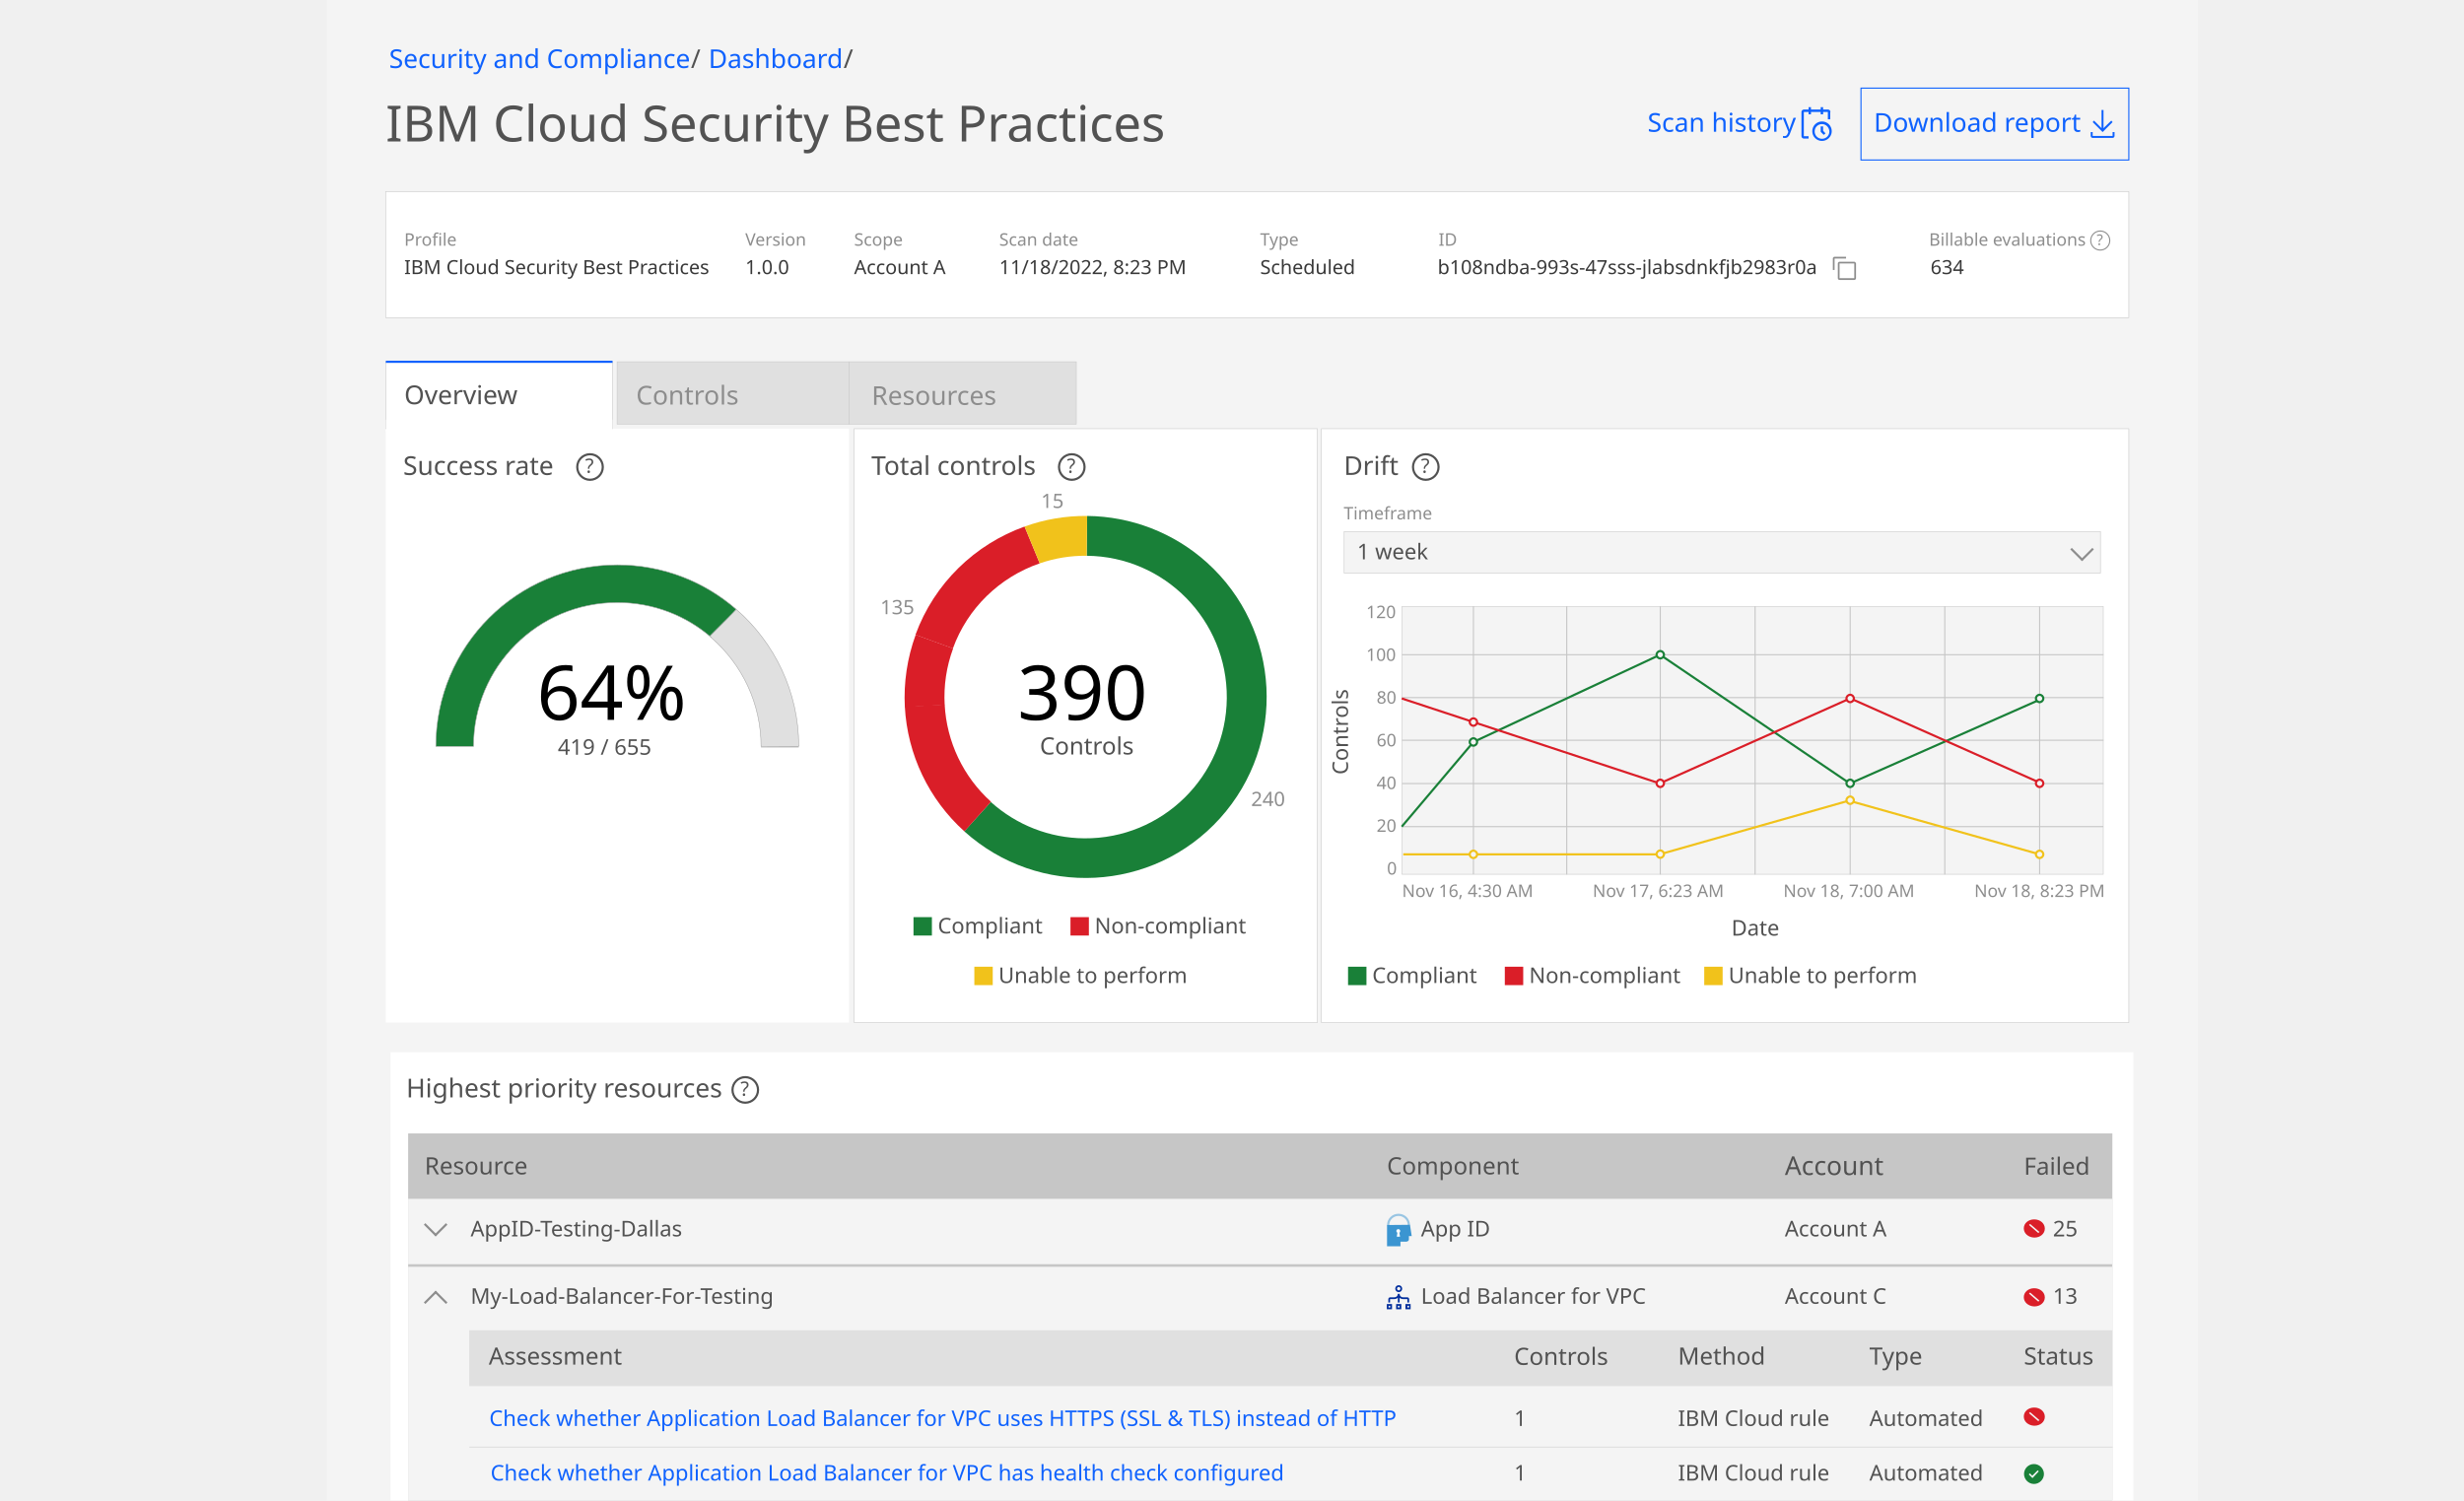
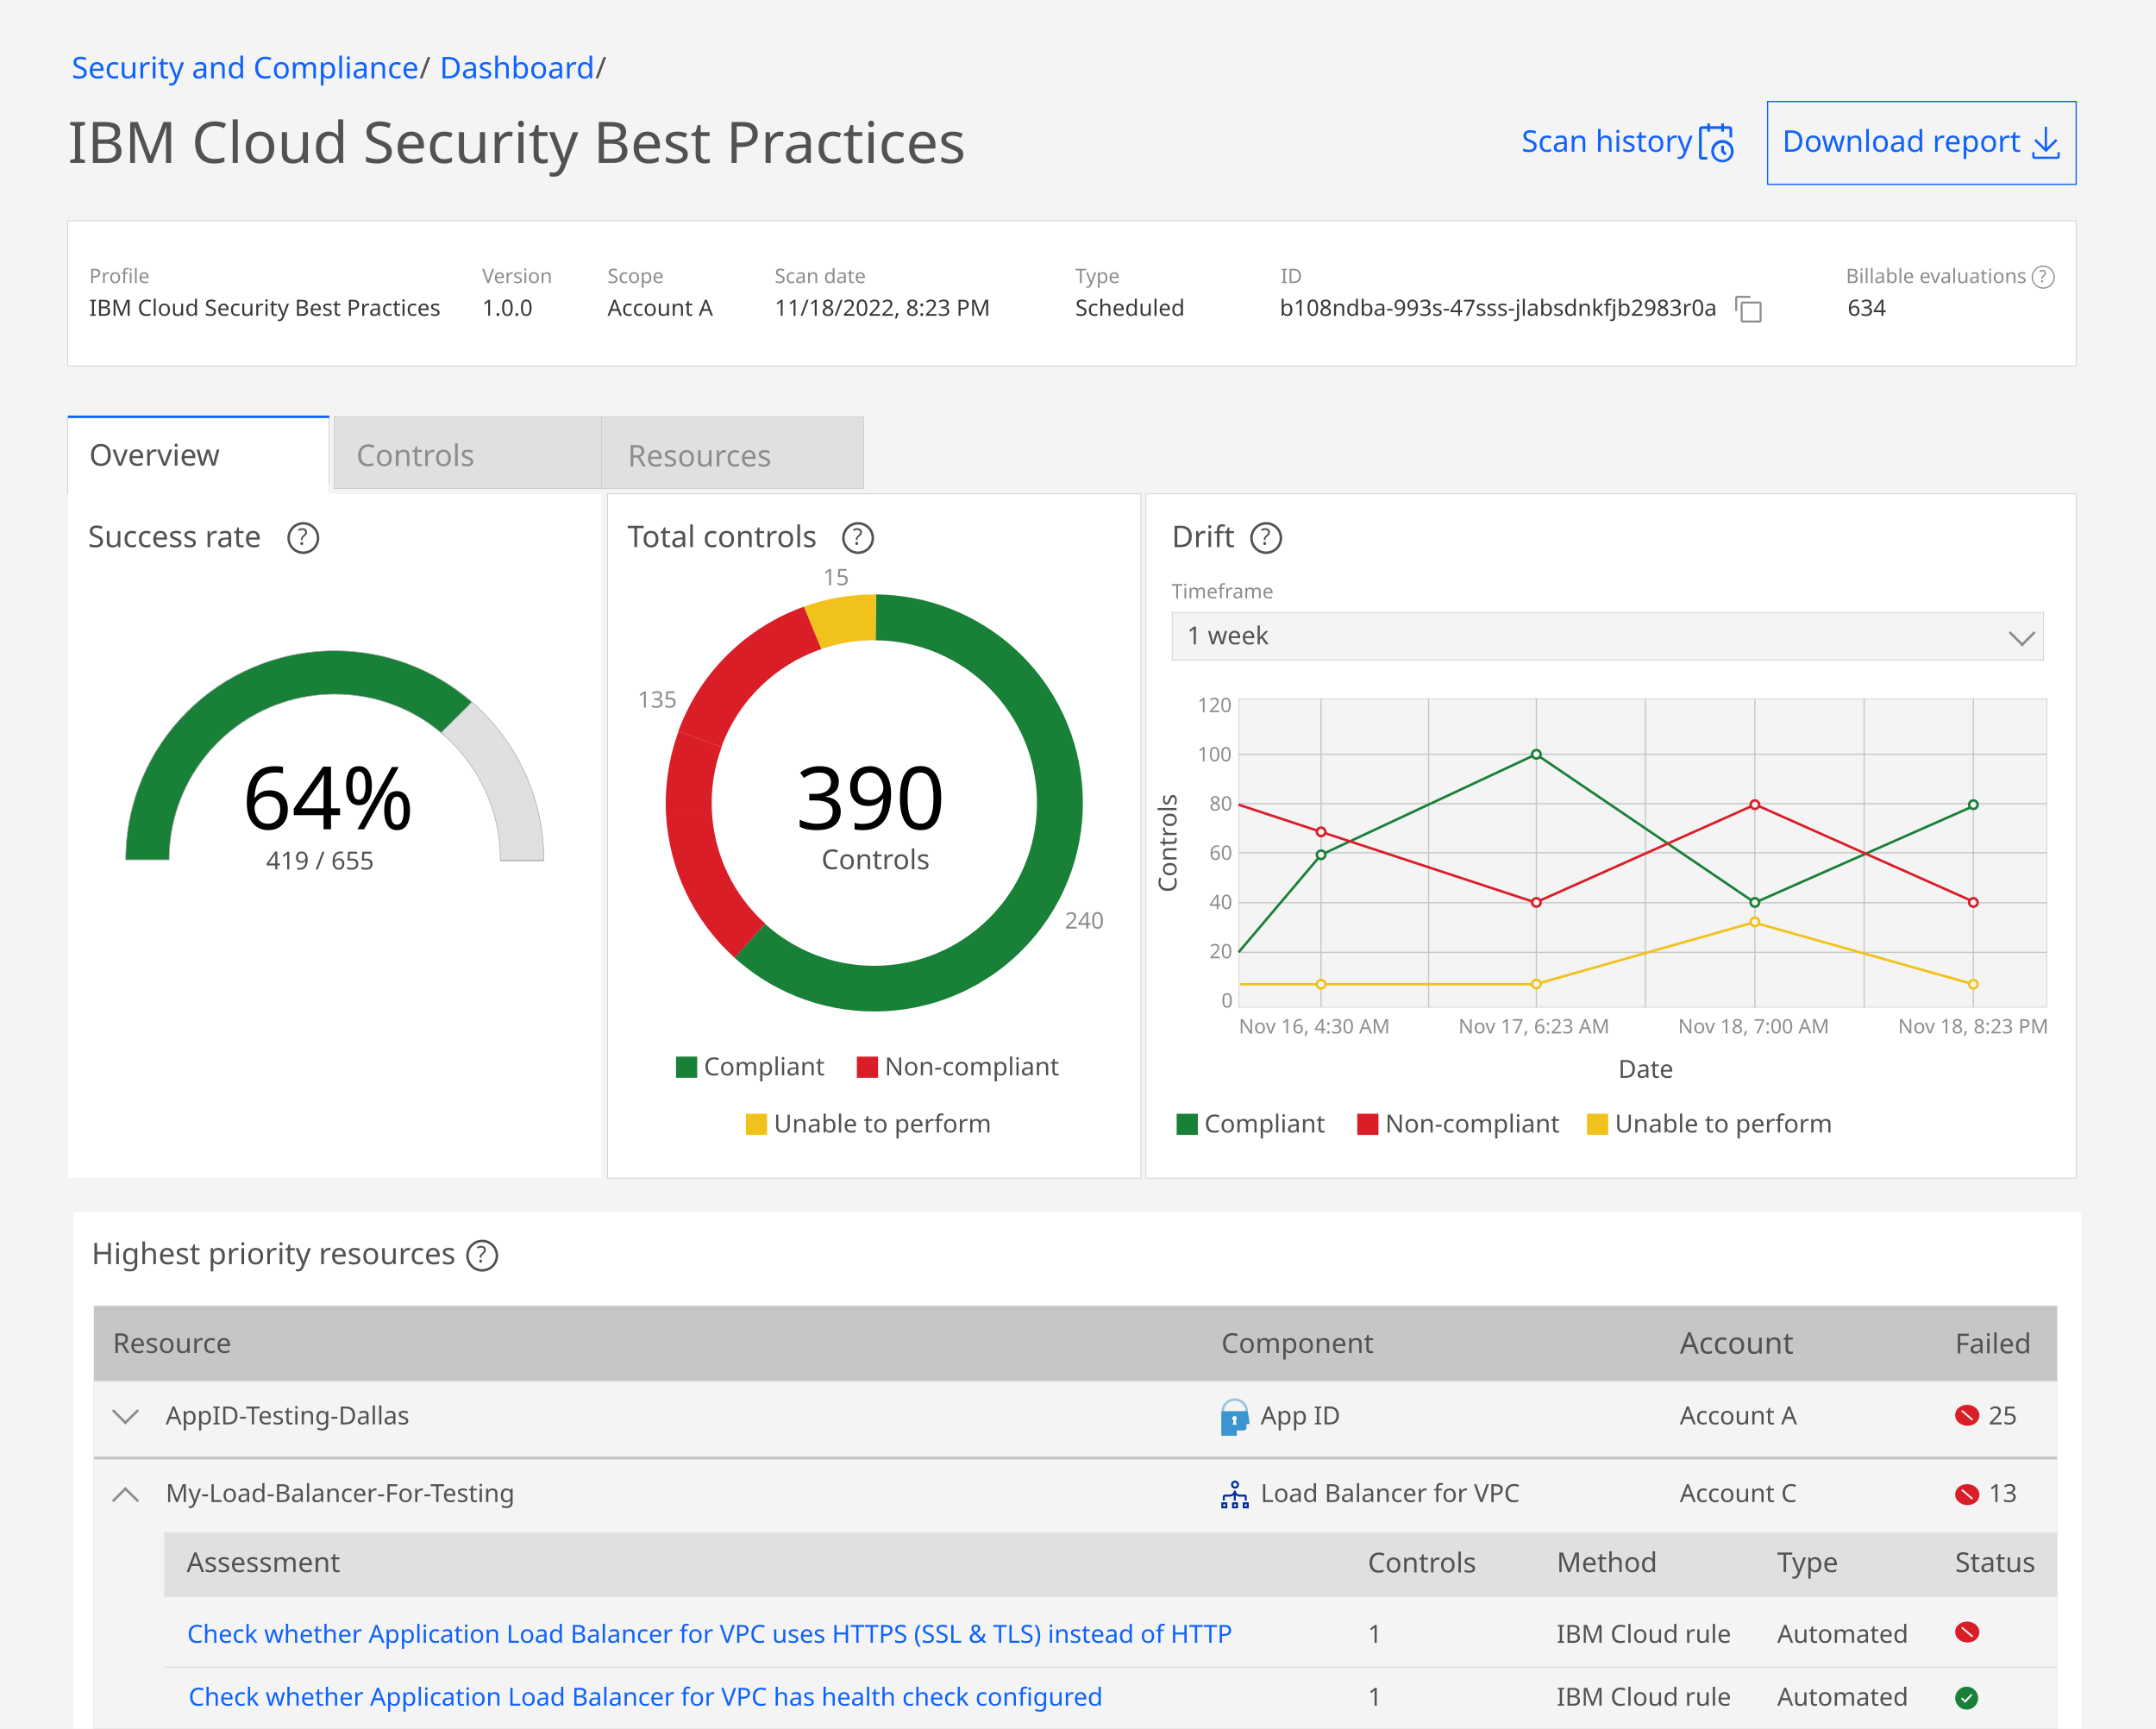
- <svg xmlns="http://www.w3.org/2000/svg" version="1.1" x="0px" y="0px" viewBox="0 0 1138 693" style="enable-background:new 0 0 1138 693;" xml:space="preserve">
+ <svg xmlns="http://www.w3.org/2000/svg" version="1.1" x="0px" y="0px" viewBox="0 0 864.3 693" style="enable-background:new 0 0 864.3 693;" xml:space="preserve">
  <style type="text/css">
	.st0{fill:#F4F4F4;}
	.st1{fill:#FFFFFF;}
	.st2{fill:#FFFFFF;stroke:#C6C6C6;stroke-width:0.25;stroke-miterlimit:10;}
	.st3{fill:#E0E0E0;stroke:#C6C6C6;stroke-width:0.25;stroke-miterlimit:10;}
	.st4{fill:#F4F4F4;stroke:#C6C6C6;stroke-width:0.25;stroke-miterlimit:10;}
	.st5{fill:#8D8D8D;}
	.st6{font-family:'IBMPlexSans-Medium';}
	.st7{font-size:8px;}
	.st8{fill:none;stroke:#C6C6C6;stroke-width:0.5;stroke-miterlimit:10;}
	.st9{fill:none;stroke:#198038;stroke-miterlimit:10;}
	.st10{fill:none;stroke:#DA1E28;stroke-miterlimit:10;}
	.st11{fill:none;stroke:#F1C21B;stroke-miterlimit:10;}
	.st12{fill:#198038;stroke:#A8A8A8;stroke-width:0.25;stroke-miterlimit:10;}
	.st13{fill:none;stroke:#A8A8A8;stroke-miterlimit:10;}
	.st14{fill:#E0E0E0;stroke:#A8A8A8;stroke-width:0.25;stroke-miterlimit:10;}
	.st15{fill:none;stroke:#0F62FE;stroke-miterlimit:10;}
	.st16{fill:#F4F4F4;stroke:#198038;stroke-miterlimit:10;}
	.st17{fill:#F4F4F4;stroke:#DA1E28;stroke-miterlimit:10;}
	.st18{fill:#F4F4F4;stroke:#F1C21B;stroke-miterlimit:10;}
- 	.st19{font-family:'IBMPlexSans';}
- 	.st20{font-size:34.972px;}
- 	.st21{fill:#525252;}
- 	.st22{font-family:'IBMPlexSans-Bold';}
- 	.st23{font-size:12px;}
- 	.st24{font-size:10px;}
- 	.st25{fill:#198038;}
- 	.st26{fill:#DA1E28;}
- 	.st27{fill:#F1C21B;}
- 	.st28{font-size:10.993px;}
- 	.st29{font-size:9.161px;}
- 	.st30{font-size:23px;}
- 	.st31{enable-background:new    ;}
- 	.st32{fill:#0F62FE;}
- 	.st33{fill:none;stroke:#0F62FE;stroke-width:0.5;stroke-miterlimit:10;}
- 	.st34{fill:none;stroke:#525252;stroke-miterlimit:10;}
- 	.st35{font-family:'IBMPlexSans-SemiBold';}
- 	.st36{fill:none;stroke:#8D8D8D;stroke-miterlimit:10;}
- 	.st37{fill:#393939;}
- 	.st38{font-size:9px;}
- 	.st39{fill:#C6C6C6;}
- 	.st40{fill:none;stroke:#8D8D8D;stroke-width:0.5;stroke-miterlimit:10;}
- 	.st41{font-size:6.79px;}
- 	.st42{font-size:11px;}
- 	.st43{fill:#E0E0E0;}
- 	.st44{fill:none;stroke:#E0E0E0;stroke-width:0.5;stroke-miterlimit:10;}
- 	.st45{opacity:0.5;fill:#3B95D1;enable-background:new    ;}
- 	.st46{fill:#3B95D1;}
- 	.st47{fill:#002D9C;}
+ 	.st19{fill:#198038;}
+ 	.st20{fill:#DA1E28;}
+ 	.st21{fill:#F1C21B;}
+ 	.st22{fill:none;stroke:#8D8D8D;stroke-miterlimit:10;}
+ 	.st23{fill:#C6C6C6;}
+ 	.st24{fill:#E0E0E0;}
+ 	.st25{opacity:0.5;fill:#3B95D1;enable-background:new    ;}
+ 	.st26{fill:#3B95D1;}
+ 	.st27{fill:#002D9C;}
+ 	.st28{fill:none;stroke:#0F62FE;stroke-width:0.5;stroke-miterlimit:10;}
+ 	.st29{fill:none;stroke:#525252;stroke-miterlimit:10;}
+ 	.st30{fill:#525252;}
+ 	.st31{font-family:'IBMPlexSans-Bold';}
+ 	.st32{font-size:9.161px;}
+ 	.st33{fill:#0F62FE;}
+ 	.st34{fill:none;stroke:#8D8D8D;stroke-width:0.5;stroke-miterlimit:10;}
+ 	.st35{font-family:'IBMPlexSans';}
+ 	.st36{font-size:34.972px;}
+ 	.st37{font-size:12px;}
+ 	.st38{font-size:10px;}
+ 	.st39{font-size:10.993px;}
+ 	.st40{font-size:23px;}
+ 	.st41{enable-background:new    ;}
+ 	.st42{font-family:'IBMPlexSans-SemiBold';}
+ 	.st43{fill:#393939;}
+ 	.st44{font-size:9px;}
+ 	.st45{font-size:6.79px;}
+ 	.st46{font-size:11px;}
+ 	.st47{fill:none;stroke:#E0E0E0;stroke-width:0.5;stroke-miterlimit:10;}
</style>
  <g id="Layer_1">
-     <rect x="150.9" class="st0" width="864.3" height="693" />
-     <rect x="178.2" y="198" class="st1" width="213.9" height="274.3" />
-     <rect x="178.1" y="88.5" class="st2" width="805.1" height="58.2" />
-     <rect x="178.2" y="167.1" class="st2" width="104.7" height="30.9" />
-     <rect x="285" y="167.1" class="st3" width="107.1" height="28.8" />
-     <rect x="392.1" y="167.1" class="st3" width="105" height="28.8" />
-     <rect x="178.3" y="193.8" class="st1" width="104.5" height="6" />
-     <rect x="394.5" y="198" class="st2" width="213.9" height="274.3" />
-     <rect x="610.3" y="198" class="st2" width="372.9" height="274.3" />
-     <rect x="620.8" y="245.5" class="st4" width="349.3" height="19.2" />
-     <rect x="647.5" y="280.1" class="st4" width="323.9" height="123.7" />
-     <text transform="matrix(1 0 0 1 640.5709 403.9306)" class="st5 st6 st7">0</text>
-     <text transform="matrix(1 0 0 1 635.7716 384.1917)" class="st5 st6 st7">20</text>
-     <text transform="matrix(1 0 0 1 499.4102 402.6302)" class="st5 st6 st7">20</text>
-     <text transform="matrix(1 0 0 1 499.4102 402.6302)" class="st5 st6 st7">20</text>
-     <text transform="matrix(1 0 0 1 635.7711 364.453)" class="st5 st6 st7">40</text>
-     <text transform="matrix(1 0 0 1 635.7715 344.7148)" class="st5 st6 st7">60</text>
-     <text transform="matrix(1 0 0 1 635.7712 324.9757)" class="st5 st6 st7">80</text>
-     <text transform="matrix(1 0 0 1 630.9709 305.2371)" class="st5 st6 st7">100</text>
-     <text transform="matrix(1 0 0 1 630.9712 285.498)" class="st5 st6 st7">120</text>
-     <text transform="matrix(1 0 0 1 647.5396 414.2992)" class="st5 st6 st7">Nov 16, 4:30 AM</text>
-     <text transform="matrix(1 0 0 1 735.5908 414.2993)" class="st5 st6 st7">Nov 17, 6:23 AM</text>
-     <text transform="matrix(1 0 0 1 823.641 414.2984)" class="st5 st6 st7">Nov 18, 7:00 AM</text>
-     <text transform="matrix(1 0 0 1 911.8309 414.2985)" class="st5 st6 st7">Nov 18, 8:23 PM</text>
-     <line class="st8" x1="680.5" y1="280" x2="680.5" y2="403.8" />
-     <line class="st8" x1="766.8" y1="280" x2="766.8" y2="403.9" />
-     <line class="st8" x1="854.5" y1="280.1" x2="854.5" y2="403.9" />
-     <line class="st8" x1="942" y1="280.1" x2="942" y2="403.8" />
-     <line class="st8" x1="723.6" y1="280" x2="723.6" y2="403.9" />
-     <line class="st8" x1="810.6" y1="280" x2="810.6" y2="403.9" />
-     <line class="st8" x1="898.2" y1="280" x2="898.2" y2="403.9" />
-     <line class="st8" x1="971.4" y1="381.8" x2="647.4" y2="381.8" />
-     <line class="st8" x1="971.5" y1="361.9" x2="647.5" y2="361.9" />
-     <line class="st8" x1="971.5" y1="341.9" x2="647.5" y2="341.9" />
-     <line class="st8" x1="971.5" y1="322.2" x2="647.5" y2="322.2" />
-     <line class="st8" x1="971.5" y1="302.4" x2="647.5" y2="302.4" />
-     <line class="st9" x1="680.5" y1="342.7" x2="766.7" y2="302.4" />
-     <line class="st9" x1="766.7" y1="302.4" x2="854.4" y2="361.9" />
-     <line class="st9" x1="853.9" y1="362.1" x2="943.3" y2="322.6" />
-     <line class="st9" x1="647.4" y1="381.8" x2="680.5" y2="342.7" />
-     <line class="st10" x1="647.4" y1="322.6" x2="766.7" y2="361.9" />
-     <line class="st10" x1="766.4" y1="361.9" x2="854.4" y2="322.6" />
-     <line class="st10" x1="854" y1="322.3" x2="942.5" y2="361.7" />
-     <line class="st11" x1="648.1" y1="394.6" x2="766.7" y2="394.6" />
-     <line class="st11" x1="766.5" y1="394.6" x2="853.9" y2="369.8" />
-     <line class="st11" x1="853.9" y1="369.8" x2="942" y2="394.6" />
-     <path class="st12" d="M328.6,294.5c-11.6-10.1-26.8-16.2-43.5-16.2c-36.7,0-66.4,29.7-66.4,66.4h-17.4c0-46.3,37.5-83.8,83.8-83.8   c21,0,40.2,7.7,54.9,20.5" />
-     <line class="st13" x1="351.5" y1="344.7" x2="368.9" y2="344.7" />
-     <path class="st14" d="M368.9,344.7c0-25.2-11.2-47.9-28.8-63.2l-12.2,12.2l0.7,0.9c14,12.2,22.9,30.1,22.9,50.2" />
-     <line class="st15" x1="178.2" y1="167.1" x2="282.9" y2="167.1" />
-     <circle class="st16" cx="766.8" cy="302.4" r="1.7" />
-     <circle class="st16" cx="680.5" cy="342.7" r="1.7" />
-     <circle class="st17" cx="766.8" cy="361.8" r="1.7" />
-     <circle class="st18" cx="680.5" cy="394.6" r="1.7" />
-     <circle class="st18" cx="766.8" cy="394.5" r="1.7" />
-     <circle class="st17" cx="854.5" cy="322.6" r="1.7" />
-     <circle class="st16" cx="854.5" cy="361.8" r="1.7" />
-     <circle class="st18" cx="854.5" cy="369.6" r="1.7" />
-     <circle class="st16" cx="942" cy="322.6" r="1.7" />
-     <circle class="st17" cx="942" cy="361.8" r="1.7" />
-     <circle class="st18" cx="942" cy="394.6" r="1.7" />
-     <circle class="st17" cx="680.5" cy="333.5" r="1.7" />
+     <rect class="st0" width="864.3" height="693" />
+     <rect x="29.4" y="486" class="st1" width="804.9" height="207" />
+     <rect x="27.2" y="198" class="st1" width="213.9" height="274.3" />
+     <rect x="27.2" y="88.5" class="st2" width="805.1" height="58.2" />
+     <rect x="27.2" y="167.1" class="st2" width="104.7" height="30.9" />
+     <rect x="134" y="167.1" class="st3" width="107.1" height="28.8" />
+     <rect x="241.2" y="167.1" class="st3" width="105" height="28.8" />
+     <rect x="27.4" y="193.8" class="st1" width="104.5" height="6" />
+     <rect x="243.5" y="198" class="st2" width="213.9" height="274.3" />
+     <rect x="459.4" y="198" class="st2" width="372.9" height="274.3" />
+     <rect x="469.9" y="245.5" class="st4" width="349.3" height="19.2" />
+     <rect x="496.6" y="280.1" class="st4" width="323.9" height="123.7" />
+     <text transform="matrix(1 0 0 1 348.4856 402.6302)" class="st5 st6 st7">20</text>
+     <text transform="matrix(1 0 0 1 348.4856 402.6302)" class="st5 st6 st7">20</text>
+     <line class="st8" x1="529.6" y1="280" x2="529.6" y2="403.8" />
+     <line class="st8" x1="615.9" y1="280" x2="615.9" y2="403.9" />
+     <line class="st8" x1="703.5" y1="280.1" x2="703.5" y2="403.9" />
+     <line class="st8" x1="791.1" y1="280.1" x2="791.1" y2="403.8" />
+     <line class="st8" x1="572.7" y1="280" x2="572.7" y2="403.9" />
+     <line class="st8" x1="659.6" y1="280" x2="659.6" y2="403.9" />
+     <line class="st8" x1="747.3" y1="280" x2="747.3" y2="403.9" />
+     <line class="st8" x1="820.5" y1="381.8" x2="496.5" y2="381.8" />
+     <line class="st8" x1="820.6" y1="361.9" x2="496.6" y2="361.9" />
+     <line class="st8" x1="820.6" y1="341.9" x2="496.6" y2="341.9" />
+     <line class="st8" x1="820.5" y1="322.2" x2="496.6" y2="322.2" />
+     <line class="st8" x1="820.5" y1="302.4" x2="496.6" y2="302.4" />
+     <line class="st9" x1="529.6" y1="342.7" x2="615.8" y2="302.4" />
+     <line class="st9" x1="615.8" y1="302.4" x2="703.5" y2="361.9" />
+     <line class="st9" x1="703" y1="362.1" x2="792.4" y2="322.6" />
+     <line class="st9" x1="496.5" y1="381.8" x2="529.6" y2="342.7" />
+     <line class="st10" x1="496.5" y1="322.6" x2="615.8" y2="361.9" />
+     <line class="st10" x1="615.4" y1="361.9" x2="703.5" y2="322.6" />
+     <line class="st10" x1="703.1" y1="322.3" x2="791.6" y2="361.7" />
+     <line class="st11" x1="497.2" y1="394.6" x2="615.8" y2="394.6" />
+     <line class="st11" x1="615.5" y1="394.6" x2="703" y2="369.8" />
+     <line class="st11" x1="703" y1="369.8" x2="791.1" y2="394.6" />
+     <path class="st12" d="M177.7,294.5c-11.6-10.1-26.8-16.2-43.5-16.2c-36.7,0-66.4,29.7-66.4,66.4H50.4c0-46.3,37.5-83.8,83.8-83.8   c21,0,40.2,7.7,54.9,20.5" />
+     <line class="st13" x1="200.6" y1="344.7" x2="218" y2="344.7" />
+     <path class="st14" d="M218,344.7c0-25.2-11.2-47.9-28.8-63.2L177,293.6l0.7,0.9c14,12.2,22.9,30.1,22.9,50.2" />
+     <line class="st15" x1="27.2" y1="167.1" x2="132" y2="167.1" />
+     <circle class="st16" cx="615.9" cy="302.4" r="1.7" />
+     <circle class="st16" cx="529.6" cy="342.7" r="1.7" />
+     <circle class="st17" cx="615.9" cy="361.8" r="1.7" />
+     <circle class="st18" cx="529.6" cy="394.6" r="1.7" />
+     <circle class="st18" cx="615.9" cy="394.5" r="1.7" />
+     <circle class="st17" cx="703.5" cy="322.6" r="1.7" />
+     <circle class="st16" cx="703.5" cy="361.8" r="1.7" />
+     <circle class="st18" cx="703.5" cy="369.6" r="1.7" />
+     <circle class="st16" cx="791.1" cy="322.6" r="1.7" />
+     <circle class="st17" cx="791.1" cy="361.8" r="1.7" />
+     <circle class="st18" cx="791.1" cy="394.6" r="1.7" />
+     <circle class="st17" cx="529.6" cy="333.5" r="1.7" />
+     <g>
+       <path class="st19" d="M294.5,384c34.3,30.9,87.2,28.2,118.1-6.1s28.2-87.2-6.1-118.1c-15.2-13.7-34.9-21.3-55.3-21.5l-0.2,18.4    c36,0.3,65,29.8,64.7,65.8c-0.3,36-29.8,65-65.8,64.7c-16-0.1-31.3-6.1-43.2-16.8l-12,13.3l0,0L294.5,384z" />
+       <path class="st20" d="M322.3,243.2c-22.9,8.2-41.7,26.2-50.4,50l17.3,6.3c6.7-18.5,21.5-32.9,40.1-39.3" />
+       <path class="st21" d="M329.3,260.2c7-2.4,14.3-3.6,21.7-3.5l0.2-18.4c-10-0.1-19.8,1.6-28.9,4.9" />
+       <path class="st20" d="M285.4,325.6c-0.5-8.9,0.8-17.7,3.9-26.1l-17.3-6.3c-3.9,10.7-5.6,22.1-5,33.4L285.4,325.6z" />
+       <path class="st20" d="M294.5,384l12.3-13.7c-12.8-11.5-20.5-27.7-21.4-44.9l-18.4,1C268.2,348.6,278.1,369.2,294.5,384z" />
+     </g>
+     <rect x="271" y="423.6" class="st19" width="8.5" height="8.5" />
+     <rect x="343.5" y="423.6" class="st20" width="8.5" height="8.5" />
+     <rect x="299" y="446.5" class="st21" width="8.5" height="8.5" />
+     <rect x="471.7" y="446.5" class="st19" width="8.5" height="8.5" />
+     <rect x="636.2" y="446.5" class="st21" width="8.5" height="8.5" />
+     <g>
+       <line class="st22" x1="805.6" y1="253.4" x2="811" y2="258.8" />
+       <line class="st22" x1="815.7" y1="253.4" x2="810.3" y2="258.8" />
+     </g>
+     <rect x="37.6" y="523.5" class="st23" width="787.1" height="169.5" />
+     <rect x="37.6" y="553.7" class="st0" width="787.1" height="30.2" />
+     <rect x="37.6" y="585.1" class="st0" width="787.1" height="107.9" />
+     <g>
+       <line class="st22" x1="45.2" y1="565.3" x2="50.6" y2="570.7" />
+       <line class="st22" x1="55.4" y1="565.3" x2="49.9" y2="570.7" />
+     </g>
+     <g>
+       <line class="st22" x1="55.4" y1="601.9" x2="49.9" y2="596.5" />
+       <line class="st22" x1="45.2" y1="601.9" x2="50.6" y2="596.5" />
+     </g>
+     <rect x="65.8" y="614.4" class="st24" width="758.9" height="25.8" />
+     <path class="st19" d="M788.4,676.2c-2.6,0-4.6,2.1-4.6,4.6s2.1,4.6,4.6,4.6s4.6-2.1,4.6-4.6S791,676.2,788.4,676.2z M787.8,682.7   l-1.7-1.7l0.5-0.5l1.1,1.1l2.5-2.5l0.5,0.5L787.8,682.7z" />
+     <path class="st20" d="M788.6,563.2c-2.7,0-4.8,1.8-4.8,4.1c0,0,0,0,0,0.1c0,2.3,2.1,4.1,4.8,4.2c0,0,0,0,0.1,0   c2.7,0,4.8-1.8,4.8-4.1c0,0,0,0,0-0.1C793.5,565.1,791.3,563.2,788.6,563.2C788.7,563.2,788.6,563.2,788.6,563.2z M790.5,569.5   l-4.3-3.7l0.5-0.5l4.3,3.7L790.5,569.5z" />
+     <g id="XMLID_00000168087227413678127780000013799631922235614647_">
+       <path id="XMLID_00000016762219124178457410000011952690593174224784_" class="st25" d="M500.3,565.9c0-3-2.4-5.3-5.3-5.3    c-3,0-5.3,2.4-5.3,5.3h1c0-2.4,1.9-4.3,4.3-4.3s4.3,1.9,4.3,4.3H500.3z" />
+       <path id="XMLID_00000044893118190363115840000016638600786344179087_" class="st26" d="M500.2,565.7l0.8,5.2h-1.3v1.6    c0,0.6-0.7,1-1.3,1h-2.6v2.1h-6.2v-9.8L500.2,565.7z" />
+       <path id="XMLID_00000127752446191429934620000010002347651396574120_" class="st1" d="M494,568.6c0-0.5,0.4-0.9,0.9-0.9    c0.5,0,0.9,0.4,0.9,0.9c0,0.3-0.2,0.6-0.4,0.8l0.3,1.8h-1.5l0.3-1.8C494.2,569.2,494,568.9,494,568.6z" />
+     </g>
+     <g>
+       <path class="st27" d="M492,604.7h-2.4v-2.4h2.4V604.7z M490.4,603.9h0.8v-0.8h-0.8V603.9z" />
+       <path class="st27" d="M496.3,604.7h-2.4v-2.4h2.4V604.7z M494.7,603.9h0.8v-0.8h-0.8V603.9z" />
+       <path class="st27" d="M500.6,604.7h-2.4v-2.4h2.4V604.7z M499,603.9h0.8v-0.8H499V603.9z" />
+       <path class="st27" d="M495.1,596.8c-0.9,0-1.6-0.7-1.6-1.6c0-0.9,0.7-1.6,1.6-1.6c0.9,0,1.6,0.7,1.6,1.6    C496.7,596.1,496,596.8,495.1,596.8z M495.1,594.4c-0.4,0-0.8,0.4-0.8,0.8c0,0.4,0.4,0.8,0.8,0.8s0.8-0.4,0.8-0.8    C495.9,594.8,495.6,594.4,495.1,594.4z" />
+       <path class="st27" d="M499,599.2h-2c-0.9,0-1.6-0.7-1.6-1.6h-0.8c0,0.9-0.7,1.6-1.6,1.6h-2c-0.4,0-0.8,0.4-0.8,0.8v1.6h0.8v-1.6h2    c0.6,0,1.1-0.2,1.6-0.6v2.2h0.8v-2.2c0.4,0.4,1,0.6,1.6,0.6h2v1.6h0.8v-1.6C499.8,599.5,499.5,599.2,499,599.2z" />
+     </g>
+     <path class="st20" d="M788.6,595c-2.7,0-4.8,1.8-4.8,4.1c0,0,0,0,0,0.1c0,2.3,2.1,4.1,4.8,4.2c0,0,0,0,0.1,0c2.7,0,4.8-1.8,4.8-4.1   c0,0,0,0,0-0.1C793.5,596.9,791.3,595,788.6,595C788.7,595,788.6,595,788.6,595z M790.5,601.2l-4.3-3.7l0.5-0.5l4.3,3.7   L790.5,601.2z" />
+     <path class="st20" d="M788.6,650.1c-2.7,0-4.8,1.8-4.8,4.1c0,0,0,0,0,0.1c0,2.3,2.1,4.1,4.8,4.2c0,0,0,0,0.1,0   c2.7,0,4.8-1.8,4.8-4.1c0,0,0,0,0-0.1C793.5,652,791.3,650.1,788.6,650.1C788.7,650.1,788.6,650.1,788.6,650.1z M790.5,656.4   l-4.3-3.7l0.5-0.5l4.3,3.7L790.5,656.4z" />
+     <rect x="708.6" y="40.7" class="st28" width="123.7" height="33.2" />
+     <circle class="st29" cx="121.6" cy="215.7" r="5.9" />
+     <circle class="st29" cx="344" cy="215.7" r="5.9" />
+     <g>
+       <circle class="st29" cx="507.6" cy="215.7" r="5.9" />
+       <text transform="matrix(1 0 0 1 505.374 218.3802)" class="st30 st31 st32">?</text>
+     </g>
+     <rect x="544.1" y="446.5" class="st20" width="8.5" height="8.5" />
+     <g>
+       <path class="st33" d="M690.5,65.1c-2.5,0-4.5-2-4.5-4.5s2-4.5,4.5-4.5s4.5,2,4.5,4.5S693,65.1,690.5,65.1z M690.5,57.3    c-1.9,0-3.4,1.5-3.4,3.4c0,1.9,1.5,3.4,3.4,3.4c1.9,0,3.4-1.5,3.4-3.4C693.9,58.8,692.4,57.3,690.5,57.3z" />
+       <polygon class="st33" points="691.4,62.3 690,60.9 690,58.4 691.1,58.4 691.1,60.4 692.2,61.6   " />
+       <path class="st33" d="M694.4,51.7c0-0.6-0.5-1.1-1.1-1.1h-2.2v-1.1H690v1.1h-4.5v-1.1h-1.1v1.1h-2.2c-0.6,0-1.1,0.5-1.1,1.1v11.2    c0,0.6,0.5,1.1,1.1,1.1h2.2v-1.1h-2.2V51.7h2.2v1.1h1.1v-1.1h4.5v1.1h1.1v-1.1h2.2v3.4h1.1V51.7z" />
+     </g>
+     <g>
+       <path class="st33" d="M824.8,61v1.8h-9.2V61h-0.9v1.8l0,0c0,0.5,0.4,0.9,0.9,0.9h9.2c0.5,0,0.9-0.4,0.9-0.9l0,0V61H824.8z" />
+       <polygon class="st33" points="824.8,56.4 824.1,55.7 820.6,59.2 820.6,50.8 819.7,50.8 819.7,59.2 816.2,55.7 815.5,56.4     820.2,61   " />
+     </g>
+     <circle class="st34" cx="819.1" cy="111.1" r="4.4" />
+     <g>
+       <path class="st5" d="M705.4,121.7v6.8h-6.8v-6.8H705.4 M705.4,120.9h-6.8c-0.4,0-0.8,0.3-0.8,0.8v6.8c0,0.4,0.3,0.8,0.8,0.8h6.8    c0.4,0,0.8-0.3,0.8-0.8v-6.8C706.2,121.3,705.9,120.9,705.4,120.9z" />
+       <path class="st5" d="M696.4,124.7h-0.8v-5.3c0-0.4,0.3-0.8,0.8-0.8h5.3v0.8h-5.3V124.7z" />
+     </g>
+     <g>
+       <circle class="st29" cx="193.3" cy="503.4" r="5.9" />
+       <text transform="matrix(1 0 0 1 191.0488 506.0978)" class="st30 st31 st32">?</text>
+     </g>
  </g>
  <g id="Layer_2">
-     <text transform="matrix(1 0 0 1 247.9406 332.4789)" class="st19 st20">64%</text>
-     <text transform="matrix(1 0 0 1 186.2048 219.3548)" class="st21 st22 st23">Success rate</text>
-     <text transform="matrix(1 0 0 1 257.6313 348.5886)" class="st21 st6 st24">419 / 655</text>
-     <g>
-       <path class="st25" d="M445.4,384c34.3,30.9,87.2,28.2,118.1-6.1c30.9-34.3,28.2-87.2-6.1-118.1c-15.2-13.7-34.9-21.3-55.3-21.5    l-0.2,18.4c36,0.3,65,29.8,64.7,65.8s-29.8,65-65.8,64.7c-16-0.1-31.3-6.1-43.2-16.8l-12,13.3l0,0L445.4,384z" />
-       <path class="st26" d="M473.2,243.2c-22.9,8.2-41.7,26.2-50.4,50l17.3,6.3c6.7-18.5,21.5-32.9,40.1-39.3" />
-       <path class="st27" d="M480.2,260.2c7-2.4,14.3-3.6,21.7-3.5l0.2-18.4c-10-0.1-19.8,1.6-28.9,4.9" />
-       <path class="st26" d="M436.3,325.6c-0.5-8.9,0.8-17.7,3.9-26.1l-17.3-6.3c-3.9,10.7-5.6,22.1-5,33.4L436.3,325.6z" />
-       <path class="st26" d="M445.4,384l12.3-13.7c-12.8-11.5-20.5-27.7-21.4-44.9l-18.4,1C419.1,348.6,429,369.2,445.4,384z" />
-     </g>
-     <text transform="matrix(1 0 0 1 469.9514 332.4789)" class="st19 st20">390</text>
-     <text transform="matrix(1 0 0 1 402.4416 219.3548)" class="st21 st22 st23">Total controls</text>
-     <text transform="matrix(1 0 0 1 433.113 431.1234)" class="st21 st6 st24">Compliant</text>
-     <rect x="421.9" y="423.6" class="st25" width="8.5" height="8.5" />
-     <text transform="matrix(1 0 0 1 505.5754 431.1234)" class="st21 st6 st24">Non-compliant</text>
-     <rect x="494.4" y="423.6" class="st26" width="8.5" height="8.5" />
-     <text transform="matrix(1 0 0 1 461.1438 454.0239)" class="st21 st6 st24">Unable to perform</text>
-     <rect x="450" y="446.5" class="st27" width="8.5" height="8.5" />
-     <text transform="matrix(1 0 0 1 480.2175 348.4564)" class="st21 st6 st28">Controls</text>
-     <text transform="matrix(1 0 0 1 620.6472 219.3548)" class="st21 st22 st23">Drift</text>
-     <text transform="matrix(1 0 0 1 577.8093 372.2982)" class="st5 st6 st29">240</text>
-     <text transform="matrix(1 0 0 1 406.5847 283.6869)" class="st5 st6 st29">135</text>
-     <text transform="matrix(1 0 0 1 480.8225 234.6058)" class="st5 st6 st29">15</text>
-     <text transform="matrix(1 0 0 1 178.1342 65.3237)" class="st21 st19 st30">IBM Cloud Security Best Practices</text>
-     <text transform="matrix(1 0 0 1 179.6844 31.4143)" class="st31">
-       <tspan x="0" y="0" class="st32 st6 st23">Security and Compliance </tspan>
-       <tspan x="139.4" y="0" class="st21 st6 st23">/</tspan>
-       <tspan x="144.4" y="0" class="st32 st6 st23"> Dashboard </tspan>
-       <tspan x="209.9" y="0" class="st21 st6 st23">/</tspan>
+     <text transform="matrix(1 0 0 1 489.6463 403.9306)" class="st5 st6 st7">0</text>
+     <text transform="matrix(1 0 0 1 484.847 384.1917)" class="st5 st6 st7">20</text>
+     <text transform="matrix(1 0 0 1 484.8465 364.453)" class="st5 st6 st7">40</text>
+     <text transform="matrix(1 0 0 1 484.847 344.7148)" class="st5 st6 st7">60</text>
+     <text transform="matrix(1 0 0 1 484.8467 324.9757)" class="st5 st6 st7">80</text>
+     <text transform="matrix(1 0 0 1 480.0464 305.2371)" class="st5 st6 st7">100</text>
+     <text transform="matrix(1 0 0 1 480.0466 285.498)" class="st5 st6 st7">120</text>
+     <text transform="matrix(1 0 0 1 496.6151 414.2992)" class="st5 st6 st7">Nov 16, 4:30 AM</text>
+     <text transform="matrix(1 0 0 1 584.6663 414.2993)" class="st5 st6 st7">Nov 17, 6:23 AM</text>
+     <text transform="matrix(1 0 0 1 672.7164 414.2984)" class="st5 st6 st7">Nov 18, 7:00 AM</text>
+     <text transform="matrix(1 0 0 1 760.9063 414.2985)" class="st5 st6 st7">Nov 18, 8:23 PM</text>
+     <text transform="matrix(1 0 0 1 97.0161 332.4789)" class="st35 st36">64%</text>
+     <text transform="matrix(1 0 0 1 35.2802 219.3549)" class="st30 st31 st37">Success rate</text>
+     <text transform="matrix(1 0 0 1 106.7067 348.5886)" class="st30 st6 st38">419 / 655</text>
+     <text transform="matrix(1 0 0 1 319.0268 332.4789)" class="st35 st36">390</text>
+     <text transform="matrix(1 0 0 1 251.517 219.3549)" class="st30 st31 st37">Total controls</text>
+     <text transform="matrix(1 0 0 1 282.1884 431.1234)" class="st30 st6 st38">Compliant</text>
+     <text transform="matrix(1 0 0 1 354.6508 431.1234)" class="st30 st6 st38">Non-compliant</text>
+     <text transform="matrix(1 0 0 1 310.2192 454.0239)" class="st30 st6 st38">Unable to perform</text>
+     <text transform="matrix(1 0 0 1 329.2929 348.4564)" class="st30 st6 st39">Controls</text>
+     <text transform="matrix(1 0 0 1 469.7226 219.3549)" class="st30 st31 st37">Drift</text>
+     <text transform="matrix(1 0 0 1 426.8847 372.2982)" class="st5 st6 st32">240</text>
+     <text transform="matrix(1 0 0 1 255.6601 283.6869)" class="st5 st6 st32">135</text>
+     <text transform="matrix(1 0 0 1 329.8979 234.6058)" class="st5 st6 st32">15</text>
+     <text transform="matrix(1 0 0 1 27.2097 65.3237)" class="st30 st35 st40">IBM Cloud Security Best Practices</text>
+     <text transform="matrix(1 0 0 1 28.7598 31.4143)" class="st41">
+       <tspan x="0" y="0" class="st33 st6 st37">Security and Compliance </tspan>
+       <tspan x="139.4" y="0" class="st30 st6 st37">/</tspan>
+       <tspan x="144.4" y="0" class="st33 st6 st37"> Dashboard </tspan>
+       <tspan x="209.9" y="0" class="st30 st6 st37">/</tspan>
    </text>
-     <text transform="matrix(1 0 0 1 760.9165 60.8555)" class="st32 st6 st23">Scan history</text>
-     <text transform="matrix(1 0 0 1 865.4216 60.8555)" class="st32 st6 st23">Download report</text>
-     <rect x="859.5" y="40.7" class="st33" width="123.7" height="33.2" />
-     <circle class="st34" cx="272.5" cy="215.7" r="5.9" />
-     <text transform="matrix(1 0 0 1 270.2624 218.3802)" class="st21 st22 st29">?</text>
-     <circle class="st34" cx="495" cy="215.7" r="5.9" />
-     <text transform="matrix(1 0 0 1 492.7409 218.3802)" class="st21 st22 st29">?</text>
-     <g>
-       <circle class="st34" cx="658.5" cy="215.7" r="5.9" />
-       <text transform="matrix(1 0 0 1 656.2985 218.3802)" class="st21 st22 st29">?</text>
-     </g>
-     <text transform="matrix(1 0 0 1 186.6921 186.681)" class="st21 st22 st23">Overview</text>
-     <text transform="matrix(1 0 0 1 293.7778 186.8352)" class="st5 st6 st23">Controls</text>
-     <text transform="matrix(1 0 0 1 402.5601 186.9896)" class="st5 st6 st23">Resources</text>
-     <text transform="matrix(1 0 0 1 633.7657 454.0238)" class="st21 st6 st24">Compliant</text>
-     <rect x="622.6" y="446.5" class="st25" width="8.5" height="8.5" />
-     <text transform="matrix(1 0 0 1 706.2281 454.0238)" class="st21 st6 st24">Non-compliant</text>
-     <rect x="695" y="446.5" class="st26" width="8.5" height="8.5" />
-     <text transform="matrix(1 0 0 1 798.3104 454.024)" class="st21 st6 st24">Unable to perform</text>
-     <rect x="787.1" y="446.5" class="st27" width="8.5" height="8.5" />
-     <text transform="matrix(1 0 0 1 620.6005 239.89)" class="st5 st6 st7">Timeframe</text>
-     <text transform="matrix(1 0 0 1 626.7795 258.3255)" class="st21 st6 st24">1 week</text>
-     <text transform="matrix(1 0 0 1 799.6472 432.1233)" class="st21 st35 st24">Date</text>
-     <text transform="matrix(6.123234e-17 -1 1 6.123234e-17 622.5765 357.7866)" class="st21 st35 st24">Controls</text>
-     <g>
-       <line class="st36" x1="956.5" y1="253.4" x2="961.9" y2="258.8" />
-       <line class="st36" x1="966.7" y1="253.4" x2="961.3" y2="258.8" />
-     </g>
-     <g>
-       <path class="st32" d="M841.5,65.1c-2.5,0-4.5-2-4.5-4.5s2-4.5,4.5-4.5s4.5,2,4.5,4.5S843.9,65.1,841.5,65.1z M841.5,57.3    c-1.9,0-3.4,1.5-3.4,3.4c0,1.9,1.5,3.4,3.4,3.4s3.4-1.5,3.4-3.4C844.8,58.8,843.3,57.3,841.5,57.3z" />
-       <polygon class="st32" points="842.3,62.3 840.9,60.9 840.9,58.4 842,58.4 842,60.4 843.1,61.6   " />
-       <path class="st32" d="M845.4,51.7c0-0.6-0.5-1.1-1.1-1.1H842v-1.1h-1.1v1.1h-4.5v-1.1h-1.1v1.1h-2.2c-0.6,0-1.1,0.5-1.1,1.1v11.2    c0,0.6,0.5,1.1,1.1,1.1h2.2v-1.1h-2.2V51.7h2.2v1.1h1.1v-1.1h4.5v1.1h1.1v-1.1h2.2v3.4h1.1V51.7z" />
-     </g>
-     <g>
-       <path class="st32" d="M975.7,61v1.8h-9.2V61h-0.9v1.8l0,0c0,0.5,0.4,0.9,0.9,0.9h9.2c0.5,0,0.9-0.4,0.9-0.9l0,0V61H975.7z" />
-       <polygon class="st32" points="975.7,56.4 975.1,55.7 971.5,59.2 971.5,50.8 970.6,50.8 970.6,59.2 967.1,55.7 966.5,56.4     971.1,61   " />
-     </g>
-     <text transform="matrix(1 0 0 1 186.6923 113.4812)" class="st5 st6 st7">Profile</text>
-     <text transform="matrix(1 0 0 1 344.2036 113.4807)" class="st5 st6 st7">Version</text>
-     <text transform="matrix(1 0 0 1 394.4673 113.4809)" class="st5 st6 st7">Scope</text>
-     <text transform="matrix(1 0 0 1 461.4834 113.4808)" class="st5 st6 st7">Scan date</text>
-     <text transform="matrix(1 0 0 1 581.9951 113.4808)" class="st5 st6 st7">Type</text>
-     <text transform="matrix(1 0 0 1 664.403 113.4809)" class="st5 st6 st7">ID</text>
-     <text transform="matrix(1 0 0 1 890.9189 113.4809)" class="st5 st6 st7">Billable evaluations</text>
-     <text transform="matrix(1 0 0 1 186.6924 126.5982)" class="st37 st6 st38">IBM Cloud Security Best Practices</text>
-     <text transform="matrix(1 0 0 1 344.2038 126.5981)" class="st37 st6 st38">1.0.0</text>
-     <text transform="matrix(1 0 0 1 394.4674 126.5984)" class="st37 st6 st38">Account A</text>
-     <text transform="matrix(1 0 0 1 461.4836 126.5982)" class="st37 st6 st38">11/18/2022, 8:23 PM</text>
-     <text transform="matrix(1 0 0 1 581.9952 126.5984)" class="st37 st6 st38">Scheduled</text>
-     <text transform="matrix(1 0 0 1 663.9715 126.5984)" class="st37 st6 st38">b108ndba-993s-47sss-jlabsdnkfjb2983r0a</text>
-     <text transform="matrix(1 0 0 1 891.6072 126.5984)" class="st37 st6 st38">634</text>
-     <rect x="180.4" y="486" class="st1" width="804.9" height="207" />
-     <rect x="188.5" y="523.5" class="st39" width="787.1" height="169.5" />
-     <circle class="st40" cx="970" cy="111.1" r="4.4" />
-     <text transform="matrix(1 0 0 1 968.3389 113.1677)" class="st5 st19 st41">?</text>
-     <g>
-       <path class="st5" d="M856.4,121.7v6.8h-6.8v-6.8H856.4 M856.4,120.9h-6.8c-0.4,0-0.8,0.3-0.8,0.8v6.8c0,0.4,0.3,0.8,0.8,0.8h6.8    c0.4,0,0.8-0.3,0.8-0.8v-6.8C857.1,121.3,856.8,120.9,856.4,120.9z" />
-       <path class="st5" d="M847.3,124.7h-0.8v-5.3c0-0.4,0.3-0.8,0.8-0.8h5.3v0.8h-5.3V124.7z" />
-     </g>
-     <text transform="matrix(1 0 0 1 187.6163 506.8354)" class="st21 st22 st23">Highest priority resources</text>
-     <rect x="188.5" y="553.7" class="st0" width="787.1" height="30.2" />
-     <rect x="188.5" y="585.1" class="st0" width="787.1" height="107.9" />
-     <g>
-       <line class="st36" x1="196.1" y1="565.3" x2="201.5" y2="570.7" />
-       <line class="st36" x1="206.3" y1="565.3" x2="200.9" y2="570.7" />
-     </g>
-     <text transform="matrix(1 0 0 1 196.1266 542.41)" class="st21 st22 st42">Resource</text>
-     <text transform="matrix(1 0 0 1 640.5409 542.4103)" class="st21 st22 st42">Component</text>
-     <text transform="matrix(1 0 0 1 824.3295 542.6978)" class="st21 st22 st23">Account</text>
-     <text transform="matrix(1 0 0 1 934.7125 542.5541)" class="st21 st22 st42">Failed</text>
-     <text transform="matrix(1 0 0 1 217.3555 571.0499)" class="st21 st19 st24">AppID-Testing-Dallas</text>
-     <g>
-       <line class="st36" x1="206.3" y1="601.9" x2="200.9" y2="596.5" />
-       <line class="st36" x1="196.1" y1="601.9" x2="201.5" y2="596.5" />
-     </g>
-     <text transform="matrix(1 0 0 1 217.3557 602.1789)" class="st21 st19 st24">My-Load-Balancer-For-Testing</text>
-     <rect x="216.7" y="614.4" class="st43" width="758.9" height="25.8" />
-     <text transform="matrix(1 0 0 1 225.7384 630.2634)" class="st21 st22 st42">Assessment</text>
-     <text transform="matrix(1 0 0 1 699.2893 630.3948)" class="st21 st22 st42">Controls</text>
-     <text transform="matrix(1 0 0 1 774.974 630.2632)" class="st21 st22 st42">Method</text>
-     <text transform="matrix(1 0 0 1 863.3877 630.2632)" class="st21 st22 st42">Type</text>
-     <text transform="matrix(1 0 0 1 934.7125 630.2633)" class="st21 st22 st42">Status</text>
-     <line class="st44" x1="216.7" y1="668.4" x2="975.7" y2="668.4" />
-     <text transform="matrix(1 0 0 1 225.9582 658.61)" class="st32 st19 st24">Check whether Application Load Balancer for VPC uses HTTPS (SSL &amp; TLS) instead of HTTP</text>
-     <text transform="matrix(1 0 0 1 226.5384 683.8191)" class="st32 st19 st24">Check whether Application Load Balancer for VPC has health check configured</text>
-     <text transform="matrix(1 0 0 1 699.2888 658.6103)" class="st21 st19 st24">1</text>
-     <text transform="matrix(1 0 0 1 699.2895 683.8187)" class="st21 st19 st24">1</text>
-     <text transform="matrix(1 0 0 1 774.9733 658.6099)" class="st21 st19 st24">IBM Cloud rule</text>
-     <text transform="matrix(1 0 0 1 774.9739 683.8187)" class="st21 st19 st24">IBM Cloud rule</text>
-     <text transform="matrix(1 0 0 1 863.3881 658.6104)" class="st21 st19 st24">Automated</text>
-     <text transform="matrix(1 0 0 1 863.3875 683.8185)" class="st21 st19 st24">Automated</text>
-     <path class="st25" d="M939.4,676.2c-2.6,0-4.6,2.1-4.6,4.6s2.1,4.6,4.6,4.6s4.6-2.1,4.6-4.6S941.9,676.2,939.4,676.2z M938.7,682.7   L937,681l0.5-0.5l1.1,1.1l2.5-2.5l0.5,0.5L938.7,682.7z" />
-     <path class="st26" d="M939.5,563.2c-2.7,0-4.8,1.8-4.8,4.1c0,0,0,0,0,0.1c0,2.3,2.1,4.1,4.8,4.2c0,0,0,0,0.1,0   c2.7,0,4.8-1.8,4.8-4.1c0,0,0,0,0-0.1C944.4,565.1,942.3,563.2,939.5,563.2C939.6,563.2,939.6,563.2,939.5,563.2z M941.4,569.5   l-4.3-3.7l0.5-0.5l4.3,3.7L941.4,569.5z" />
-     <text transform="matrix(1 0 0 1 948.1259 602.179)" class="st21 st19 st24">13</text>
-     <text transform="matrix(1 0 0 1 948.126 571.0502)" class="st21 st19 st24">25</text>
-     <text transform="matrix(1 0 0 1 824.3289 571.05)" class="st21 st19 st24">Account A</text>
-     <text transform="matrix(1 0 0 1 824.3291 602.1791)" class="st21 st19 st24">Account C</text>
-     <text transform="matrix(1 0 0 1 656.2882 571.0505)" class="st21 st19 st24">App ID</text>
-     <text transform="matrix(1 0 0 1 656.2883 602.1787)" class="st21 st19 st24">Load Balancer for VPC</text>
-     <g id="XMLID_00000168087227413678127780000013799631922235614647_">
-       <path id="XMLID_00000016762219124178457410000011952690593174224784_" class="st45" d="M651.2,565.9c0-3-2.4-5.3-5.3-5.3    c-3,0-5.3,2.4-5.3,5.3h1c0-2.4,1.9-4.3,4.3-4.3s4.3,1.9,4.3,4.3H651.2z" />
-       <path id="XMLID_00000044893118190363115840000016638600786344179087_" class="st46" d="M651.2,565.7l0.8,5.2h-1.3v1.6    c0,0.6-0.7,1-1.3,1h-2.6v2.1h-6.2v-9.8L651.2,565.7z" />
-       <path id="XMLID_00000127752446191429934620000010002347651396574120_" class="st1" d="M644.9,568.6c0-0.5,0.4-0.9,0.9-0.9    c0.5,0,0.9,0.4,0.9,0.9c0,0.3-0.2,0.6-0.4,0.8l0.3,1.8h-1.5l0.3-1.8C645.1,569.2,644.9,568.9,644.9,568.6z" />
-     </g>
-     <g>
-       <path class="st47" d="M642.9,604.7h-2.4v-2.4h2.4V604.7z M641.3,603.9h0.8v-0.8h-0.8V603.9z" />
-       <path class="st47" d="M647.2,604.7h-2.4v-2.4h2.4V604.7z M645.6,603.9h0.8v-0.8h-0.8V603.9z" />
-       <path class="st47" d="M651.5,604.7h-2.4v-2.4h2.4V604.7z M650,603.9h0.8v-0.8H650V603.9z" />
-       <path class="st47" d="M646,596.8c-0.9,0-1.6-0.7-1.6-1.6c0-0.9,0.7-1.6,1.6-1.6c0.9,0,1.6,0.7,1.6,1.6    C647.6,596.1,646.9,596.8,646,596.8z M646,594.4c-0.4,0-0.8,0.4-0.8,0.8c0,0.4,0.4,0.8,0.8,0.8c0.4,0,0.8-0.4,0.8-0.8    C646.8,594.8,646.5,594.4,646,594.4z" />
-       <path class="st47" d="M650,599.2h-2c-0.9,0-1.6-0.7-1.6-1.6h-0.8c0,0.9-0.7,1.6-1.6,1.6h-2c-0.4,0-0.8,0.4-0.8,0.8v1.6h0.8v-1.6h2    c0.6,0,1.1-0.2,1.6-0.6v2.2h0.8v-2.2c0.4,0.4,1,0.6,1.6,0.6h2v1.6h0.8v-1.6C650.8,599.5,650.4,599.2,650,599.2z" />
-     </g>
-     <path class="st26" d="M939.5,595c-2.7,0-4.8,1.8-4.8,4.1c0,0,0,0,0,0.1c0,2.3,2.1,4.1,4.8,4.2c0,0,0,0,0.1,0c2.7,0,4.8-1.8,4.8-4.1   c0,0,0,0,0-0.1C944.4,596.9,942.3,595,939.5,595C939.6,595,939.6,595,939.5,595z M941.4,601.2l-4.3-3.7l0.5-0.5l4.3,3.7   L941.4,601.2z" />
-     <path class="st26" d="M939.5,650.1c-2.7,0-4.8,1.8-4.8,4.1c0,0,0,0,0,0.1c0,2.3,2.1,4.1,4.8,4.2c0,0,0,0,0.1,0   c2.7,0,4.8-1.8,4.8-4.1c0,0,0,0,0-0.1C944.4,652,942.3,650.1,939.5,650.1C939.6,650.1,939.6,650.1,939.5,650.1z M941.4,656.4   l-4.3-3.7l0.5-0.5l4.3,3.7L941.4,656.4z" />
-     <g>
-       <circle class="st34" cx="344.2" cy="503.4" r="5.9" />
-       <text transform="matrix(1 0 0 1 341.9734 506.0978)" class="st21 st22 st29">?</text>
-     </g>
+     <text transform="matrix(1 0 0 1 609.9919 60.8555)" class="st33 st6 st37">Scan history</text>
+     <text transform="matrix(1 0 0 1 714.497 60.8555)" class="st33 st6 st37">Download report</text>
+     <text transform="matrix(1 0 0 1 119.3378 218.3802)" class="st30 st31 st32">?</text>
+     <text transform="matrix(1 0 0 1 341.8163 218.3802)" class="st30 st31 st32">?</text>
+     <text transform="matrix(1 0 0 1 35.7675 186.681)" class="st30 st31 st37">Overview</text>
+     <text transform="matrix(1 0 0 1 142.8532 186.8352)" class="st5 st6 st37">Controls</text>
+     <text transform="matrix(1 0 0 1 251.6355 186.9896)" class="st5 st6 st37">Resources</text>
+     <text transform="matrix(1 0 0 1 482.8411 454.0238)" class="st30 st6 st38">Compliant</text>
+     <text transform="matrix(1 0 0 1 555.3035 454.0238)" class="st30 st6 st38">Non-compliant</text>
+     <text transform="matrix(1 0 0 1 647.3859 454.024)" class="st30 st6 st38">Unable to perform</text>
+     <text transform="matrix(1 0 0 1 469.676 239.89)" class="st5 st6 st7">Timeframe</text>
+     <text transform="matrix(1 0 0 1 475.8549 258.3255)" class="st30 st6 st38">1 week</text>
+     <text transform="matrix(1 0 0 1 648.7227 432.1233)" class="st30 st42 st38">Date</text>
+     <text transform="matrix(0 -1 1 0 471.652 357.7866)" class="st30 st42 st38">Controls</text>
+     <text transform="matrix(1 0 0 1 35.7677 113.4812)" class="st5 st6 st7">Profile</text>
+     <text transform="matrix(1 0 0 1 193.2791 113.4807)" class="st5 st6 st7">Version</text>
+     <text transform="matrix(1 0 0 1 243.5427 113.4809)" class="st5 st6 st7">Scope</text>
+     <text transform="matrix(1 0 0 1 310.5588 113.4808)" class="st5 st6 st7">Scan date</text>
+     <text transform="matrix(1 0 0 1 431.0705 113.4808)" class="st5 st6 st7">Type</text>
+     <text transform="matrix(1 0 0 1 513.4784 113.4809)" class="st5 st6 st7">ID</text>
+     <text transform="matrix(1 0 0 1 739.9944 113.4809)" class="st5 st6 st7">Billable evaluations</text>
+     <text transform="matrix(1 0 0 1 35.7678 126.5982)" class="st43 st6 st44">IBM Cloud Security Best Practices</text>
+     <text transform="matrix(1 0 0 1 193.2792 126.5981)" class="st43 st6 st44">1.0.0</text>
+     <text transform="matrix(1 0 0 1 243.5429 126.5984)" class="st43 st6 st44">Account A</text>
+     <text transform="matrix(1 0 0 1 310.559 126.5982)" class="st43 st6 st44">11/18/2022, 8:23 PM</text>
+     <text transform="matrix(1 0 0 1 431.0706 126.5984)" class="st43 st6 st44">Scheduled</text>
+     <text transform="matrix(1 0 0 1 513.0469 126.5984)" class="st43 st6 st44">b108ndba-993s-47sss-jlabsdnkfjb2983r0a</text>
+     <text transform="matrix(1 0 0 1 740.6826 126.5984)" class="st43 st6 st44">634</text>
+     <text transform="matrix(1 0 0 1 817.4143 113.1677)" class="st5 st35 st45">?</text>
+     <text transform="matrix(1 0 0 1 36.6917 506.8354)" class="st30 st31 st37">Highest priority resources</text>
+     <text transform="matrix(1 0 0 1 45.202 542.41)" class="st30 st31 st46">Resource</text>
+     <text transform="matrix(1 0 0 1 489.6163 542.4103)" class="st30 st31 st46">Component</text>
+     <text transform="matrix(1 0 0 1 673.405 542.6978)" class="st30 st31 st37">Account</text>
+     <text transform="matrix(1 0 0 1 783.788 542.5541)" class="st30 st31 st46">Failed</text>
+     <text transform="matrix(1 0 0 1 66.4309 571.0499)" class="st30 st35 st38">AppID-Testing-Dallas</text>
+     <text transform="matrix(1 0 0 1 66.4311 602.1789)" class="st30 st35 st38">My-Load-Balancer-For-Testing</text>
+     <text transform="matrix(1 0 0 1 74.8138 630.2634)" class="st30 st31 st46">Assessment</text>
+     <text transform="matrix(1 0 0 1 548.3647 630.3948)" class="st30 st31 st46">Controls</text>
+     <text transform="matrix(1 0 0 1 624.0494 630.2632)" class="st30 st31 st46">Method</text>
+     <text transform="matrix(1 0 0 1 712.4631 630.2632)" class="st30 st31 st46">Type</text>
+     <text transform="matrix(1 0 0 1 783.788 630.2633)" class="st30 st31 st46">Status</text>
+     <line class="st47" x1="65.8" y1="668.4" x2="824.7" y2="668.4" />
+     <text transform="matrix(1 0 0 1 75.0336 658.61)" class="st33 st35 st38">Check whether Application Load Balancer for VPC uses HTTPS (SSL &amp; TLS) instead of HTTP</text>
+     <text transform="matrix(1 0 0 1 75.6138 683.8191)" class="st33 st35 st38">Check whether Application Load Balancer for VPC has health check configured</text>
+     <text transform="matrix(1 0 0 1 548.3642 658.6103)" class="st30 st35 st38">1</text>
+     <text transform="matrix(1 0 0 1 548.3649 683.8187)" class="st30 st35 st38">1</text>
+     <text transform="matrix(1 0 0 1 624.0487 658.6099)" class="st30 st35 st38">IBM Cloud rule</text>
+     <text transform="matrix(1 0 0 1 624.0494 683.8187)" class="st30 st35 st38">IBM Cloud rule</text>
+     <text transform="matrix(1 0 0 1 712.4636 658.6104)" class="st30 st35 st38">Automated</text>
+     <text transform="matrix(1 0 0 1 712.463 683.8185)" class="st30 st35 st38">Automated</text>
+     <text transform="matrix(1 0 0 1 797.2014 602.179)" class="st30 st35 st38">13</text>
+     <text transform="matrix(1 0 0 1 797.2015 571.0502)" class="st30 st35 st38">25</text>
+     <text transform="matrix(1 0 0 1 673.4042 571.05)" class="st30 st35 st38">Account A</text>
+     <text transform="matrix(1 0 0 1 673.4045 602.1791)" class="st30 st35 st38">Account C</text>
+     <text transform="matrix(1 0 0 1 505.3637 571.0505)" class="st30 st35 st38">App ID</text>
+     <text transform="matrix(1 0 0 1 505.3637 602.1787)" class="st30 st35 st38">Load Balancer for VPC</text>
  </g>
</svg>
